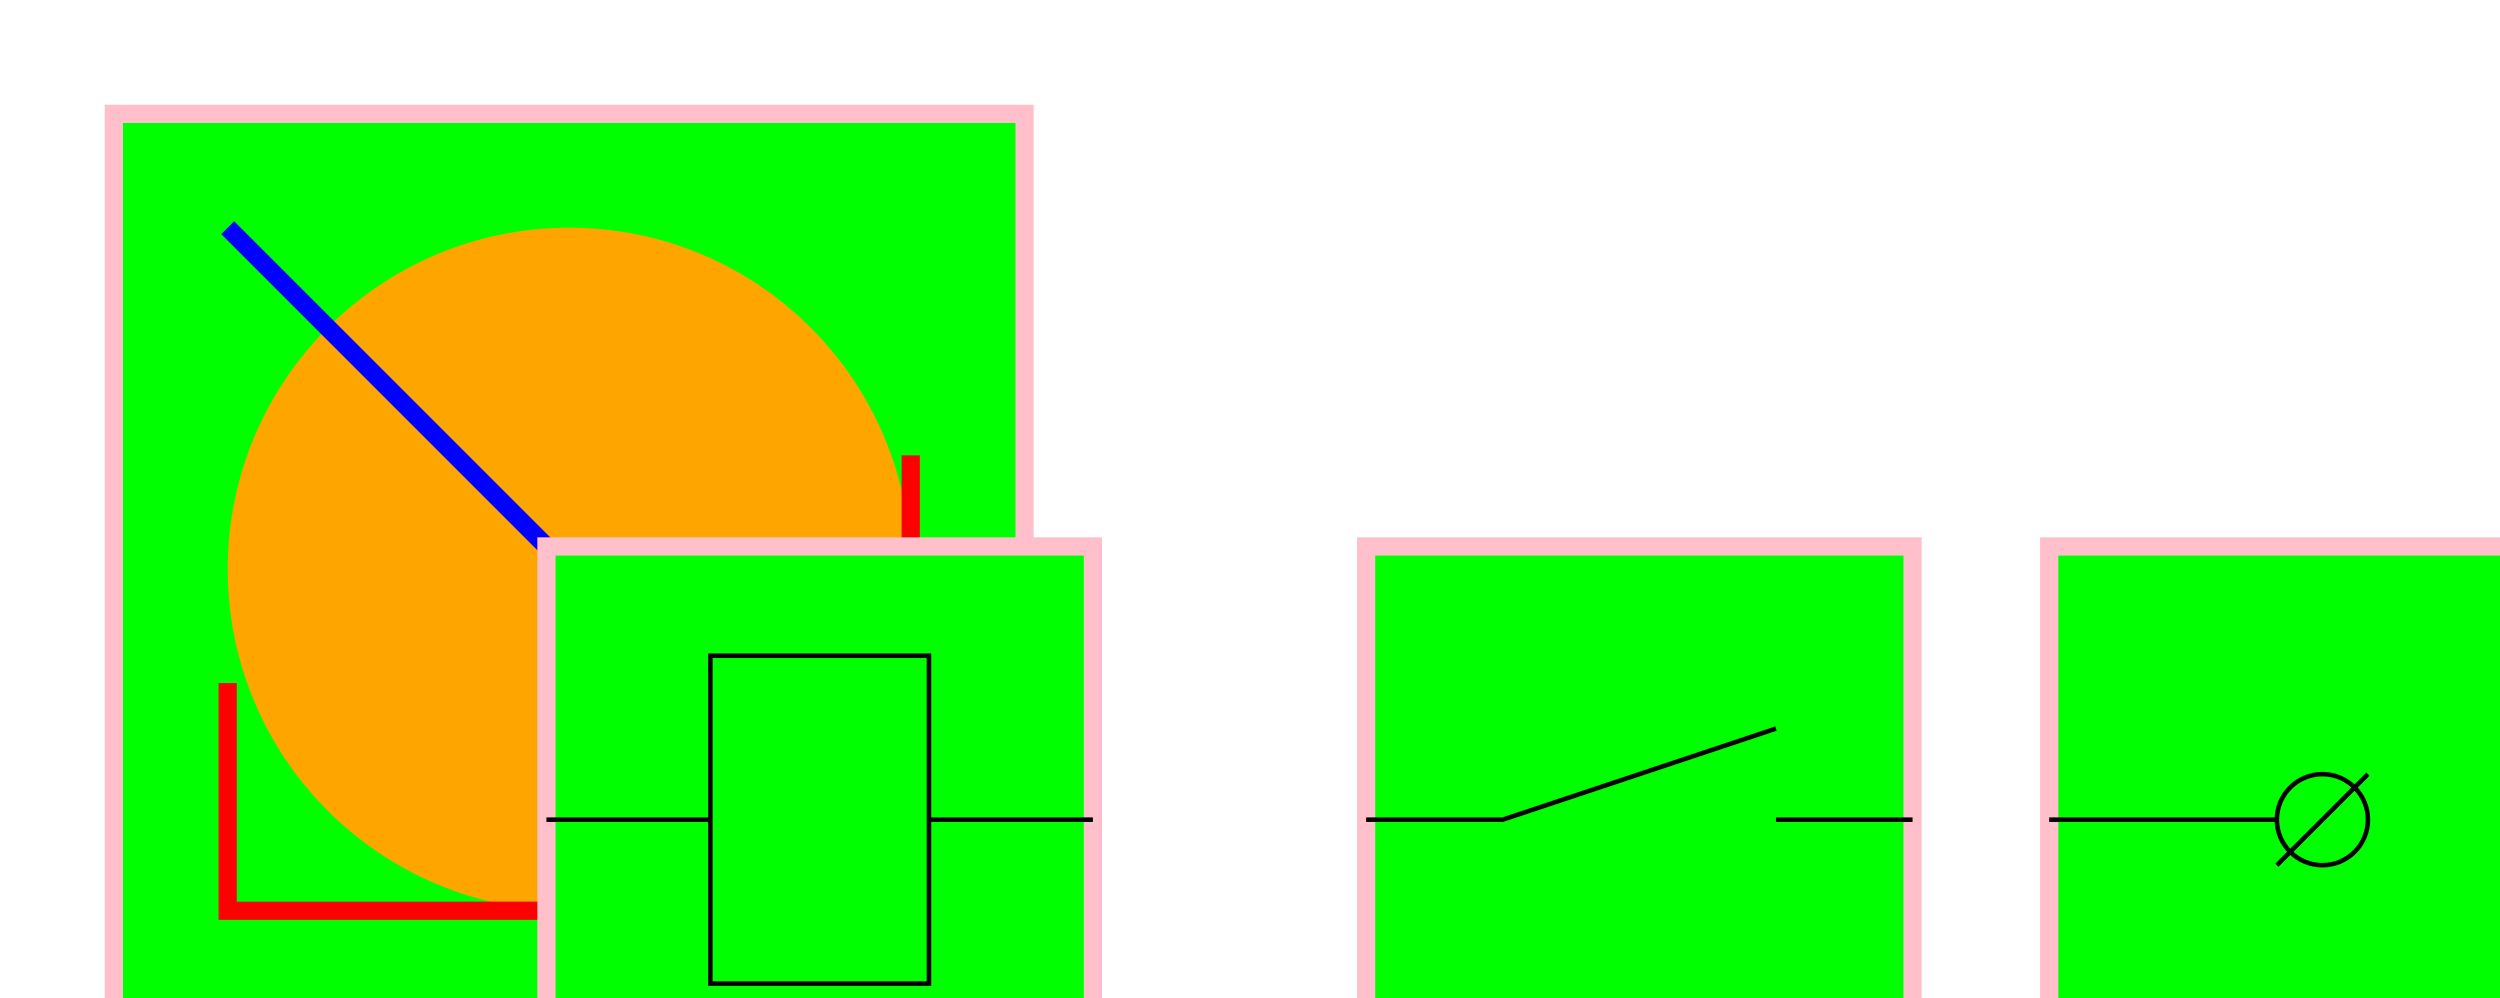
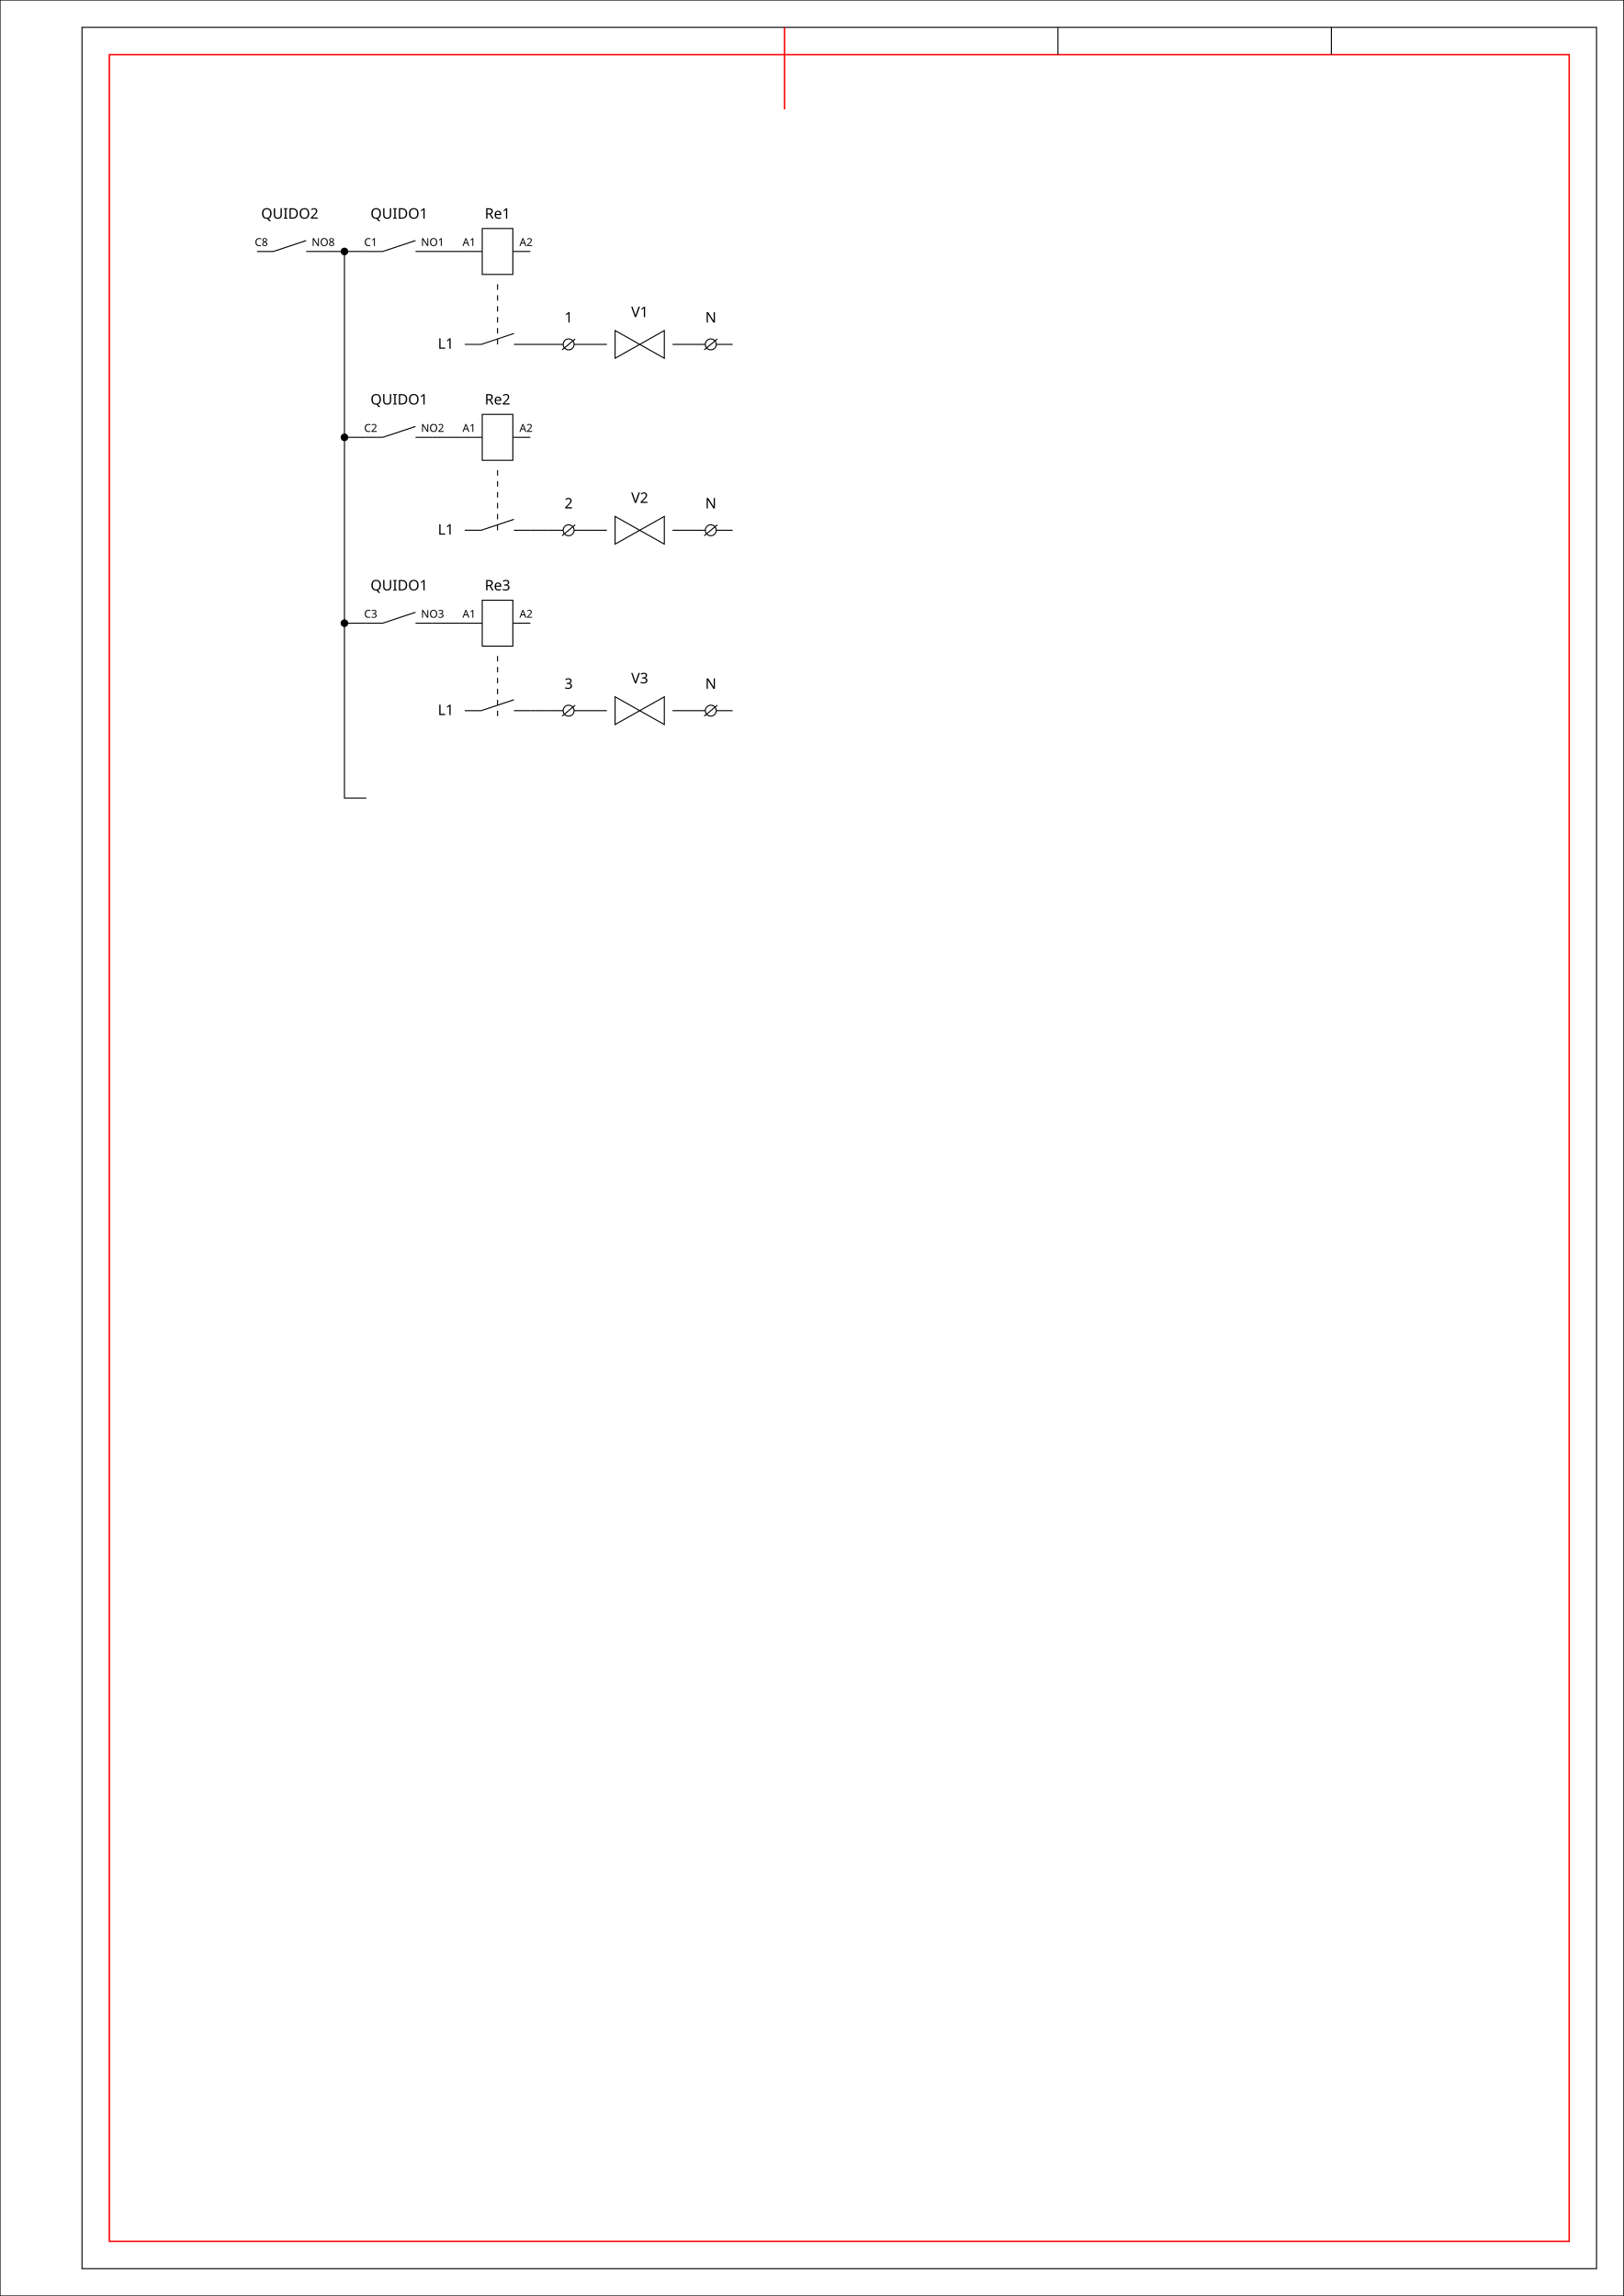
- <svg xmlns="http://www.w3.org/2000/svg" version="1.1">
-   <rect x="25" y="25" width="200" height="200" fill="lime" stroke-width="4" stroke="pink" />
-   <circle cx="125" cy="125" r="75" fill="orange" />
-   <polyline points="50,150 50,200 200,200 200,100" stroke="red" stroke-width="4" fill="none" />
-   <line x1="50" y1="50" x2="200" y2="200" stroke="blue" stroke-width="4" />
-   <g transform="translate(120, 120)">
-     <rect x="0" y="0" width="120" height="120" fill="lime" stroke-width="4" stroke="pink" />
-     <rect x="36" y="24" width="48" height="72" fill="none" stroke-width="1" stroke="black" />
-     <path d="M0,60 l36,0" fill="none" stroke-width="1" stroke="black" />
-     <path d="M84,60 l36,0" fill="none" stroke-width="1" stroke="black" />
-   </g>
-   <g transform="translate(300, 120)">
-     <rect x="0" y="0" width="120" height="120" fill="lime" stroke-width="4" stroke="pink" />
-     <path d="M0,60 l30,0 l60,-20" fill="none" stroke-width="1" stroke="black" />
-     <path d="M90,60 L120,60" fill="none" stroke-width="1" stroke="black" />
-   </g>
-   <g transform="translate(450, 120)">
-     <rect x="0" y="0" width="120" height="120" fill="lime" stroke-width="4" stroke="pink" />
-     <circle cx="60" cy="60" r="10" fill="none" stroke-width="1" stroke="black" />
-     <path d="M50,70 l20,-20" fill="none" stroke-width="1" stroke="black" />
-     <path d="M0,60 l50,0" fill="none" stroke-width="1" stroke="black" />
+ <svg xmlns="http://www.w3.org/2000/svg" xmlns:xlink="http://www.w3.org/1999/xlink" width="297mm" height="420mm" viewBox="0 0 2970 4200">
+   <defs>
+     <style type="text/css">
+       .bold-line {
+         stroke: #ff0000;
+         stroke-width: 0.7mm;
+         fill: none;
+       }
+       .mid-line {
+         stroke: #000000;
+         stroke-width: 0.5mm;
+         fill: none;
+       }
+       .component {
+         stroke: #000000;
+         stroke-width: 0.5mm;
+         fill: none;
+       }
+       text.component {
+         font-size: 15pt;
+         font-family: sans-serif;
+         fill: black;
+         stroke: none;
+       }
+       .component-frame {
+         stroke: none;
+         stroke-width: 4;
+         fill: none;
+       }
+       text {
+         font-size:20pt;
+         font-family:sans-serif;
+         fill: black;
+         stroke: none;
+       }
+       .dash-line {
+         stroke-dasharray: 10 10;
+       }
+     </style>
+     <g id="coil" class="component">
+       <rect class="component-frame" x="0" y="0" width="120" height="120" />
+       <rect x="32" y="18" width="56" height="84" />
+       <path d="M0,60 l32,0" />
+       <path d="M88,60 l32,0" />
+     </g>
+     <g id="coil-A12" class="component">
+       <use xlink:href="#coil" />
+       <text class="component" x="20" y="50" style="text-anchor:end;">A1</text>
+       <text class="component" x="100" y="50" style="text-anchor:start;">A2</text>
+     </g>
+     <g id="contact" class="component">
+       <rect class="component-frame" x="0" y="0" width="120" height="120" />
+       <path d="M0,60 l30,0 l60,-20" />
+       <path d="M90,60 L120,60" />
+     </g>
+     <g id="contact-switch" class="component">
+       <rect class="component-frame" x="0" y="0" width="120" height="120" />
+       <path d="M0,60 l30,0 l60,-20" />
+       <path d="M90,60 L120,60" />
+     </g>
+     <g id="terminal1" class="component">
+       <rect class="component-frame" x="0" y="0" width="80" height="120" />
+       <circle cx="40" cy="60" r="10" />
+       <path d="M28,70 l24,-20" />
+       <path d="M0,60 l30,0" />
+     </g>
+     <g id="terminal" class="component">
+       <rect class="component-frame" x="0" y="0" width="80" height="120" />
+       <circle cx="40" cy="60" r="10" />
+       <path d="M28,70 l24,-20" />
+       <path d="M0,60 l30,0" />
+       <path d="M50,60 l30,0" />
+     </g>
+     <g id="valve" class="component">
+       <rect class="component-frame" x="0" y="0" width="120" height="120" />
+       <path d="M15,85.36 L105,34.64 105,85.36 15,34.64z" />
+     </g>
+   </defs>
+   <rect x="0" y="0" width="2970" height="4200" style="fill:none; stroke:#000000;stroke-width:2px;" />
+   <rect class="bold-line" x="200" y="100" width="2670" height="4000" />
+   <rect x="150" y="50" width="2770" height="4100" style="fill:none; stroke:#000000;stroke-width:0.5mm;" />
+   <path d="M1435,50 l0,150" class="bold-line" style="fill:none;" />
+   <path d="M1935,50 l0,50" style="fill:none; stroke:#000000;stroke-width:0.5mm;" />
+   <path d="M2435,50 l0,50" style="fill:none; stroke:#000000;stroke-width:0.5mm;" />
+   <g transform="translate(200, 100)">
+     <g transform="translate(120, 300)">
+       <g transform="translate(150,0)">
+         <use xlink:href="#contact" x="0" y="0" />
+         <text class="component" x="20" y="50" style="text-anchor:end;">C8</text>
+         <text class="component" x="100" y="50" style="text-anchor:start;">NO8</text>
+         <text x="60" y="0" style="text-anchor:middle;">QUIDO2</text>
+       </g>
+       <path class="mid-line" d="M270,60 l80,0" />
+       <g id="part1">
+         <g transform="translate(350,0)">
+           <use xlink:href="#contact" x="0" y="0" />
+         </g>
+         <path class="mid-line" d="M470,60 l60,0" />
+         <g transform="translate(530,0)">
+           <use xlink:href="#coil-A12" x="0" y="0" />
+           <path class="mid-line dash-line" d="M60,120 l0,120" />
+         </g>
+       </g>
+       <g transform="translate(350,0)">
+         <text class="component" x="20" y="50" style="text-anchor:end;">C1</text>
+         <text class="component" x="100" y="50" style="text-anchor:start;">NO1</text>
+         <text x="60" y="0" style="text-anchor:middle;">QUIDO1</text>
+       </g>
+       <g transform="translate(530,0)">
+         <text x="60" y="0" style="text-anchor:middle;">Re1</text>
+       </g>
+     </g>
+     <g transform="translate(120, 470)">
+       <g id="part2">
+         <g transform="translate(510,0)">
+           <text x="0" y="68" style="text-anchor:end;">L1</text>
+         </g>
+         <g transform="translate(530,0)">
+           <use xlink:href="#contact" x="0" y="0" />
+         </g>
+         <path class="mid-line" d="M650,60 l30,0" />
+         <g transform="translate(680,0)">
+           <use xlink:href="#terminal" x="0" y="0" />
+         </g>
+         <path class="mid-line" d="M760,60 l30,0" />
+         <g transform="translate(790,0)">
+           <use xlink:href="#valve" x="0" y="0" />
+         </g>
+         <path class="mid-line" d="M910,60 l30,0" />
+         <g transform="translate(940,0)">
+           <use xlink:href="#terminal" x="0" y="0" />
+           <text x="40" y="20" style="text-anchor:middle;">N</text>
+         </g>
+       </g>
+       <g transform="translate(790,0)">
+         <text x="60" y="10" style="text-anchor:middle;">V1</text>
+       </g>
+       <g transform="translate(680,0)">
+         <text x="40" y="20" style="text-anchor:middle;">1</text>
+       </g>
+     </g>
+     <path class="mid-line" d="M430,360 l0,1000 l40,0" />
+     <circle cx="430" cy="360" r="7" style="fill:black;" />
+     <g transform="translate(120, 640)">
+       <use xlink:href="#part1" />
+       <g transform="translate(350,0)">
+         <text class="component" x="20" y="50" style="text-anchor:end;">C2</text>
+         <text class="component" x="100" y="50" style="text-anchor:start;">NO2</text>
+         <text x="60" y="0" style="text-anchor:middle;">QUIDO1</text>
+       </g>
+       <g transform="translate(530,0)">
+         <text x="60" y="0" style="text-anchor:middle;">Re2</text>
+       </g>
+       <path class="mid-line" d="M310,60 l40,0" />
+       <circle cx="310" cy="60" r="7" style="fill:black;" />
+     </g>
+     <g transform="translate(120,810)">
+       <use xlink:href="#part2" />
+       <g transform="translate(790,0)">
+         <text x="60" y="10" style="text-anchor:middle;">V2</text>
+       </g>
+       <g transform="translate(680,0)">
+         <text x="40" y="20" style="text-anchor:middle;">2</text>
+       </g>
+     </g>
+     <g transform="translate(120, 980)">
+       <use xlink:href="#part1" />
+       <g transform="translate(350,0)">
+         <text class="component" x="20" y="50" style="text-anchor:end;">C3</text>
+         <text class="component" x="100" y="50" style="text-anchor:start;">NO3</text>
+         <text x="60" y="0" style="text-anchor:middle;">QUIDO1</text>
+       </g>
+       <g transform="translate(530,0)">
+         <text x="60" y="0" style="text-anchor:middle;">Re3</text>
+       </g>
+       <path class="mid-line" d="M310,60 l40,0" />
+       <circle cx="310" cy="60" r="7" style="fill:black;" />
+     </g>
+     <g transform="translate(120,1140)">
+       <use xlink:href="#part2" />
+       <g transform="translate(790,0)">
+         <text x="60" y="10" style="text-anchor:middle;">V3</text>
+       </g>
+       <g transform="translate(680,0)">
+         <text x="40" y="20" style="text-anchor:middle;">3</text>
+       </g>
+     </g>
  </g>
</svg>
